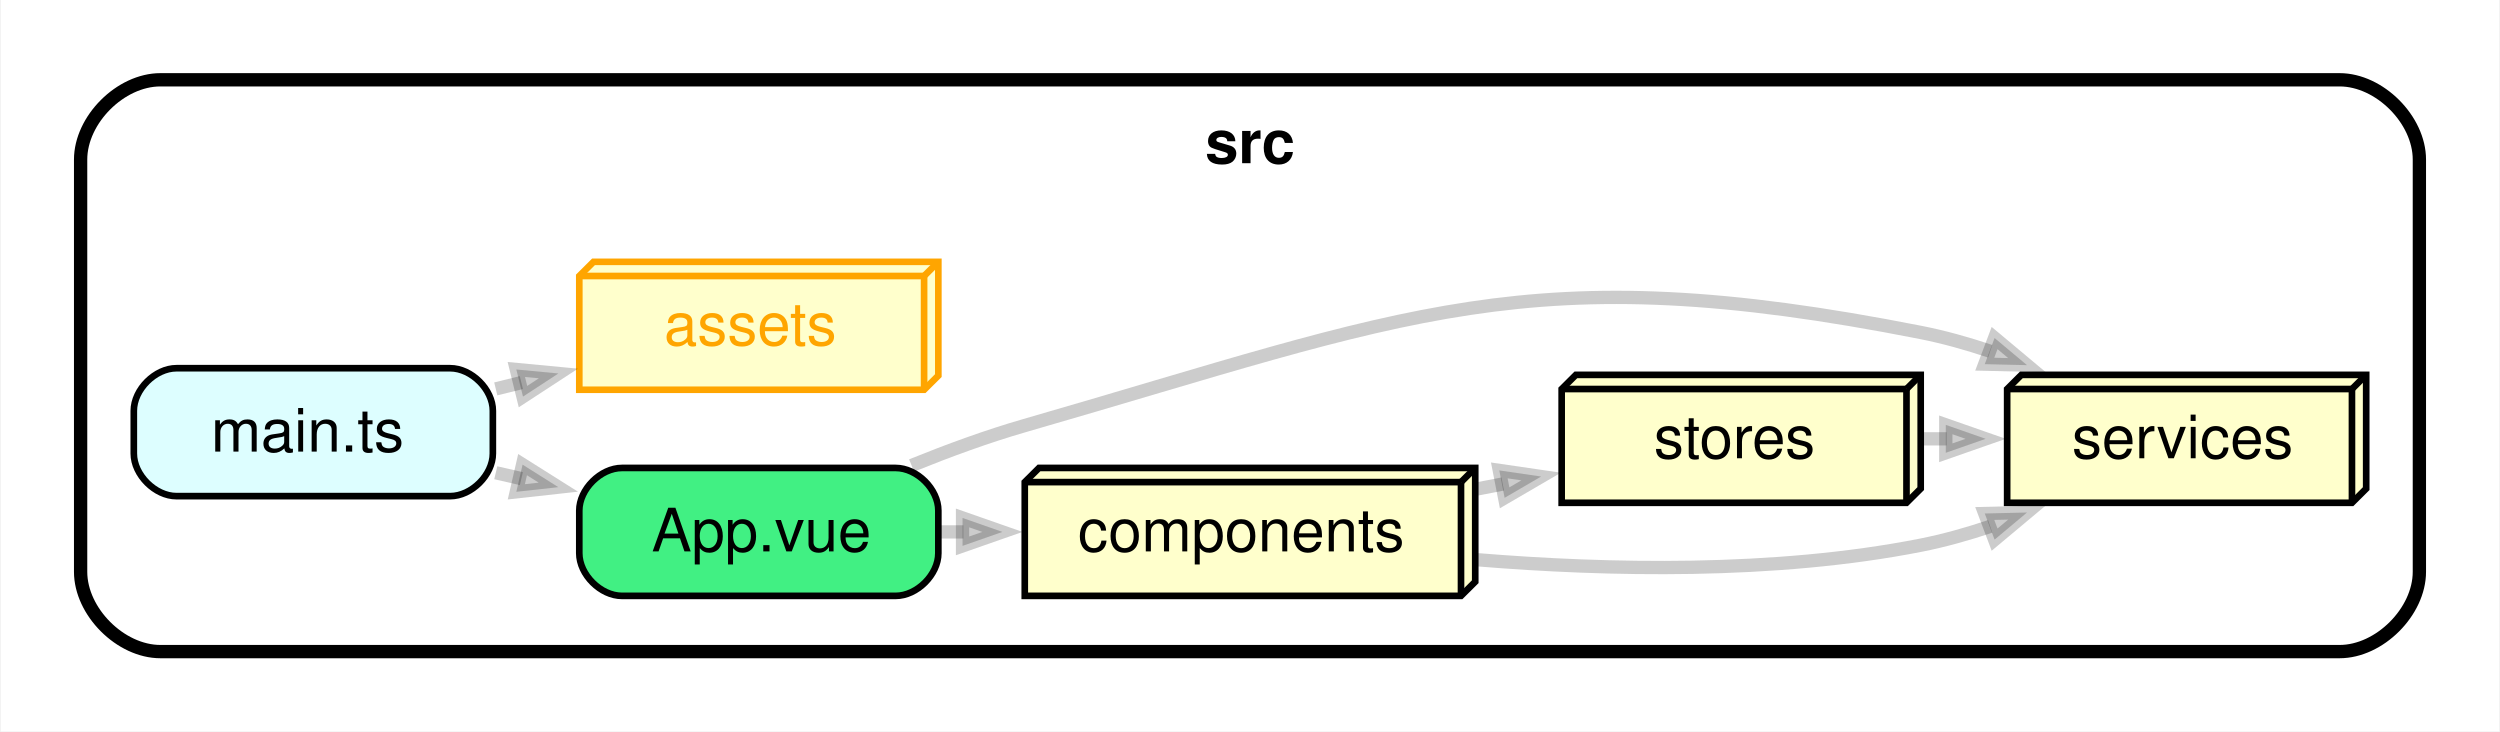
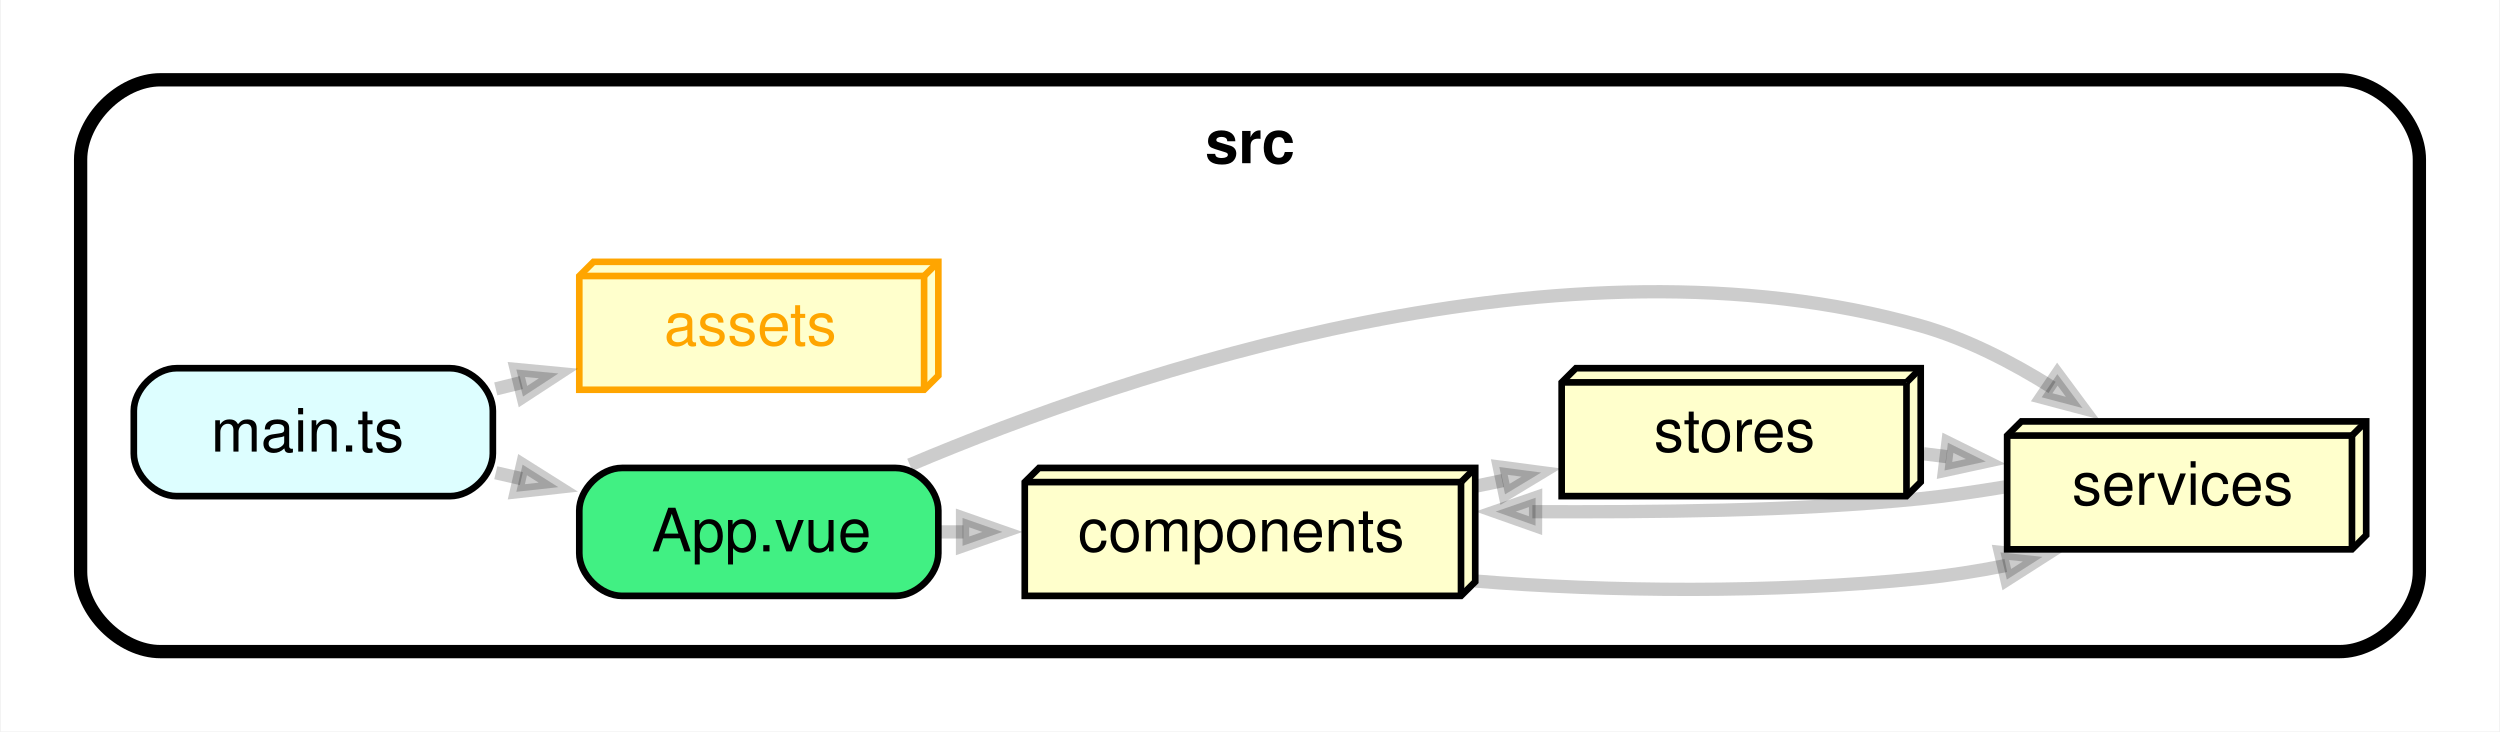
<svg xmlns="http://www.w3.org/2000/svg" xmlns:xlink="http://www.w3.org/1999/xlink" width="376pt" height="110pt" viewBox="0.00 0.00 375.75 110.00">
  <g id="graph0" class="graph" transform="scale(1 1) rotate(0) translate(4 106)">
    <polygon fill="white" stroke="none" points="-4,4 -4,-106 371.75,-106 371.75,4 -4,4" />
    <g id="clust1" class="cluster">
      <path fill="#ffffff" stroke="black" stroke-width="2" d="M20,-8C20,-8 347.75,-8 347.75,-8 353.75,-8 359.75,-14 359.75,-20 359.75,-20 359.75,-82 359.75,-82 359.75,-88 353.75,-94 347.75,-94 347.75,-94 20,-94 20,-94 14,-94 8,-88 8,-82 8,-82 8,-20 8,-20 8,-14 14,-8 20,-8" />
      <text text-anchor="middle" x="183.88" y="-81.45" font-family="Helvetica,sans-Serif" font-weight="bold" font-size="9.00">src</text>
    </g>
    <g id="node1" class="node">
      <g id="a_node1">
        <a xlink:href="src/App.vue" xlink:title="App.vue">
          <path fill="#41f083" stroke="black" d="M130.58,-35.62C130.58,-35.62 89.42,-35.62 89.42,-35.62 86.21,-35.62 83,-32.42 83,-29.21 83,-29.21 83,-22.79 83,-22.79 83,-19.58 86.21,-16.38 89.42,-16.38 89.42,-16.38 130.58,-16.38 130.58,-16.38 133.79,-16.38 137,-19.58 137,-22.79 137,-22.79 137,-29.21 137,-29.21 137,-32.42 133.79,-35.62 130.58,-35.62" />
          <text text-anchor="start" x="93.88" y="-23.07" font-family="Helvetica,sans-Serif" font-size="9.00">App.vue</text>
        </a>
      </g>
    </g>
    <g id="node2" class="node">
      <g id="a_node2">
        <a xlink:href="src/components" xlink:title="components">
          <polygon fill="#ffffcc" stroke="black" points="217.75,-35.62 152.14,-35.62 150,-33.49 150,-16.38 215.61,-16.38 217.75,-18.51 217.75,-35.62" />
          <polyline fill="none" stroke="black" points="215.61,-33.49 150,-33.49" />
          <polyline fill="none" stroke="black" points="215.61,-33.49 215.61,-16.38" />
          <polyline fill="none" stroke="black" points="215.61,-33.49 217.75,-35.62" />
          <text text-anchor="start" x="158" y="-23.07" font-family="Helvetica,sans-Serif" font-size="9.00">components</text>
        </a>
      </g>
    </g>
    <g id="edge1" class="edge">
      <path fill="none" stroke="#000000" stroke-width="2" stroke-opacity="0.2" d="M137.36,-26C138.48,-26 139.62,-26 140.77,-26" />
      <polygon fill="#000000" fill-opacity="0.2" stroke="#000000" stroke-width="2" stroke-opacity="0.2" points="140.64,-28.1 146.64,-26 140.64,-23.9 140.64,-28.1" />
    </g>
    <g id="node3" class="node">
      <g id="a_node3">
        <a xlink:href="src/services" xlink:title="services">
-           <polygon fill="#ffffcc" stroke="black" points="351.75,-49.62 299.89,-49.62 297.75,-47.49 297.75,-30.38 349.61,-30.38 351.75,-32.51 351.75,-49.62" />
-           <polyline fill="none" stroke="black" points="349.61,-47.49 297.75,-47.49" />
-           <polyline fill="none" stroke="black" points="349.61,-47.49 349.61,-30.38" />
-           <polyline fill="none" stroke="black" points="349.61,-47.49 351.75,-49.62" />
-           <text text-anchor="start" x="307.5" y="-37.08" font-family="Helvetica,sans-Serif" font-size="9.00">services</text>
+           <polygon fill="#ffffcc" stroke="black" points="351.75,-42.62 299.89,-42.62 297.75,-40.49 297.75,-23.38 349.61,-23.38 351.75,-25.51 351.75,-42.62" />
+           <polyline fill="none" stroke="black" points="349.61,-40.49 297.75,-40.49" />
+           <polyline fill="none" stroke="black" points="349.61,-40.49 349.61,-23.38" />
+           <polyline fill="none" stroke="black" points="349.61,-40.49 351.75,-42.62" />
+           <text text-anchor="start" x="307.5" y="-30.07" font-family="Helvetica,sans-Serif" font-size="9.00">services</text>
        </a>
      </g>
    </g>
    <g id="edge2" class="edge">
-       <path fill="none" stroke="#000000" stroke-width="2" stroke-opacity="0.2" d="M132.98,-35.99C138.46,-38.21 144.37,-40.38 150,-42 207.86,-58.67 225.68,-67.65 284.75,-56 288.21,-55.32 291.74,-54.33 295.2,-53.17" />
-       <polygon fill="#000000" fill-opacity="0.2" stroke="#000000" stroke-width="2" stroke-opacity="0.2" points="295.86,-55.16 300.74,-51.08 294.38,-51.23 295.86,-55.16" />
+       <path fill="none" stroke="#000000" stroke-width="2" stroke-opacity="0.2" d="M132.71,-36.08C165.91,-50.11 231.09,-72.19 284.75,-57 291.63,-55.05 298.5,-51.51 304.51,-47.73" />
+       <polygon fill="#000000" fill-opacity="0.2" stroke="#000000" stroke-width="2" stroke-opacity="0.2" points="305.3,-49.73 309.09,-44.62 302.94,-46.25 305.3,-49.73" />
    </g>
    <g id="edge4" class="edge">
-       <path fill="none" stroke="#000000" stroke-width="2" stroke-opacity="0.2" d="M218.02,-21.82C237.61,-20.21 262.8,-19.67 284.75,-24 288.21,-24.68 291.74,-25.67 295.2,-26.83" />
-       <polygon fill="#000000" fill-opacity="0.2" stroke="#000000" stroke-width="2" stroke-opacity="0.2" points="294.38,-28.77 300.74,-28.92 295.86,-24.84 294.38,-28.77" />
+       <path fill="none" stroke="#000000" stroke-width="2" stroke-opacity="0.2" d="M217.8,-18.61C237.31,-17.01 262.5,-16.74 284.75,-19 288.91,-19.42 293.29,-20.09 297.55,-20.95" />
+       <polygon fill="#000000" fill-opacity="0.2" stroke="#000000" stroke-width="2" stroke-opacity="0.2" points="296.74,-22.92 303.06,-22.25 297.7,-18.83 296.74,-22.92" />
    </g>
    <g id="node5" class="node">
      <g id="a_node5">
        <a xlink:href="src/stores" xlink:title="stores">
-           <polygon fill="#ffffcc" stroke="black" points="284.75,-49.62 232.89,-49.62 230.75,-47.49 230.75,-30.38 282.61,-30.38 284.75,-32.51 284.75,-49.62" />
-           <polyline fill="none" stroke="black" points="282.61,-47.49 230.75,-47.49" />
-           <polyline fill="none" stroke="black" points="282.61,-47.49 282.61,-30.38" />
-           <polyline fill="none" stroke="black" points="282.61,-47.49 284.75,-49.62" />
-           <text text-anchor="start" x="244.62" y="-37.08" font-family="Helvetica,sans-Serif" font-size="9.00">stores</text>
+           <polygon fill="#ffffcc" stroke="black" points="284.75,-50.62 232.89,-50.62 230.75,-48.49 230.75,-31.38 282.61,-31.38 284.75,-33.51 284.75,-50.62" />
+           <polyline fill="none" stroke="black" points="282.61,-48.49 230.75,-48.49" />
+           <polyline fill="none" stroke="black" points="282.61,-48.49 282.61,-31.38" />
+           <polyline fill="none" stroke="black" points="282.61,-48.49 284.75,-50.62" />
+           <text text-anchor="start" x="244.62" y="-38.08" font-family="Helvetica,sans-Serif" font-size="9.00">stores</text>
        </a>
      </g>
    </g>
    <g id="edge3" class="edge">
-       <path fill="none" stroke="#000000" stroke-width="2" stroke-opacity="0.2" d="M217.87,-32.43C219.21,-32.69 220.55,-32.95 221.89,-33.21" />
-       <polygon fill="#000000" fill-opacity="0.2" stroke="#000000" stroke-width="2" stroke-opacity="0.2" points="221.37,-35.25 227.66,-34.33 222.17,-31.13 221.37,-35.25" />
+       <path fill="none" stroke="#000000" stroke-width="2" stroke-opacity="0.2" d="M217.87,-32.89C219.21,-33.16 220.55,-33.44 221.89,-33.72" />
+       <polygon fill="#000000" fill-opacity="0.2" stroke="#000000" stroke-width="2" stroke-opacity="0.2" points="221.37,-35.76 227.67,-34.93 222.23,-31.65 221.37,-35.76" />
+     </g>
+     <g id="edge7" class="edge">
+       <path fill="none" stroke="#000000" stroke-width="2" stroke-opacity="0.2" d="M297.43,-32.77C293.21,-32.08 288.88,-31.42 284.75,-31 265.62,-29.06 244.33,-28.99 226.34,-29.04" />
+       <polygon fill="#000000" fill-opacity="0.2" stroke="#000000" stroke-width="2" stroke-opacity="0.2" points="226.82,-26.94 220.82,-29.06 226.83,-31.14 226.82,-26.94" />
    </g>
    <g id="node4" class="node">
      <g id="a_node4">
        <a xlink:href="src/assets" xlink:title="no-orphans">
          <polygon fill="#ffffcc" stroke="orange" points="137,-66.62 85.14,-66.62 83,-64.49 83,-47.38 134.86,-47.38 137,-49.51 137,-66.62" />
          <polyline fill="none" stroke="orange" points="134.86,-64.49 83,-64.49" />
          <polyline fill="none" stroke="orange" points="134.86,-64.49 134.86,-47.38" />
          <polyline fill="none" stroke="orange" points="134.86,-64.49 137,-66.62" />
          <text text-anchor="start" x="95.75" y="-54.08" font-family="Helvetica,sans-Serif" font-size="9.00" fill="orange">assets</text>
        </a>
      </g>
    </g>
-     <g id="edge7" class="edge">
-       <path fill="none" stroke="#000000" stroke-width="2" stroke-opacity="0.2" d="M285.19,-40C286.33,-40 287.49,-40 288.65,-40" />
-       <polygon fill="#000000" fill-opacity="0.2" stroke="#000000" stroke-width="2" stroke-opacity="0.2" points="288.52,-42.1 294.52,-40 288.52,-37.9 288.52,-42.1" />
+     <g id="edge8" class="edge">
+       <path fill="none" stroke="#000000" stroke-width="2" stroke-opacity="0.2" d="M285.19,-37.75C286.33,-37.6 287.49,-37.46 288.65,-37.32" />
+       <polygon fill="#000000" fill-opacity="0.2" stroke="#000000" stroke-width="2" stroke-opacity="0.2" points="288.84,-39.41 294.54,-36.59 288.33,-35.24 288.84,-39.41" />
    </g>
    <g id="node6" class="node">
      <g id="a_node6">
        <a xlink:href="src/main.ts" xlink:title="main.ts">
          <path fill="#ddfeff" stroke="black" d="M63.58,-50.62C63.58,-50.62 22.42,-50.62 22.42,-50.62 19.21,-50.62 16,-47.42 16,-44.21 16,-44.21 16,-37.79 16,-37.79 16,-34.58 19.21,-31.38 22.42,-31.38 22.42,-31.38 63.58,-31.38 63.58,-31.38 66.79,-31.38 70,-34.58 70,-37.79 70,-37.79 70,-44.21 70,-44.21 70,-47.42 66.79,-50.62 63.58,-50.62" />
          <text text-anchor="start" x="27.62" y="-38.08" font-family="Helvetica,sans-Serif" font-size="9.00">main.ts</text>
        </a>
      </g>
    </g>
    <g id="edge5" class="edge">
      <path fill="none" stroke="#000000" stroke-width="2" stroke-opacity="0.2" d="M70.44,-34.9C71.71,-34.6 73,-34.31 74.29,-34.01" />
      <polygon fill="#000000" fill-opacity="0.2" stroke="#000000" stroke-width="2" stroke-opacity="0.2" points="74.47,-36.12 79.85,-32.73 73.53,-32.03 74.47,-36.12" />
    </g>
    <g id="edge6" class="edge">
      <path fill="none" stroke="#000000" stroke-width="2" stroke-opacity="0.2" d="M70.44,-47.51C71.71,-47.82 73,-48.14 74.29,-48.46" />
      <polygon fill="#000000" fill-opacity="0.2" stroke="#000000" stroke-width="2" stroke-opacity="0.2" points="73.53,-50.43 79.86,-49.83 74.53,-46.35 73.53,-50.43" />
    </g>
  </g>
</svg>
